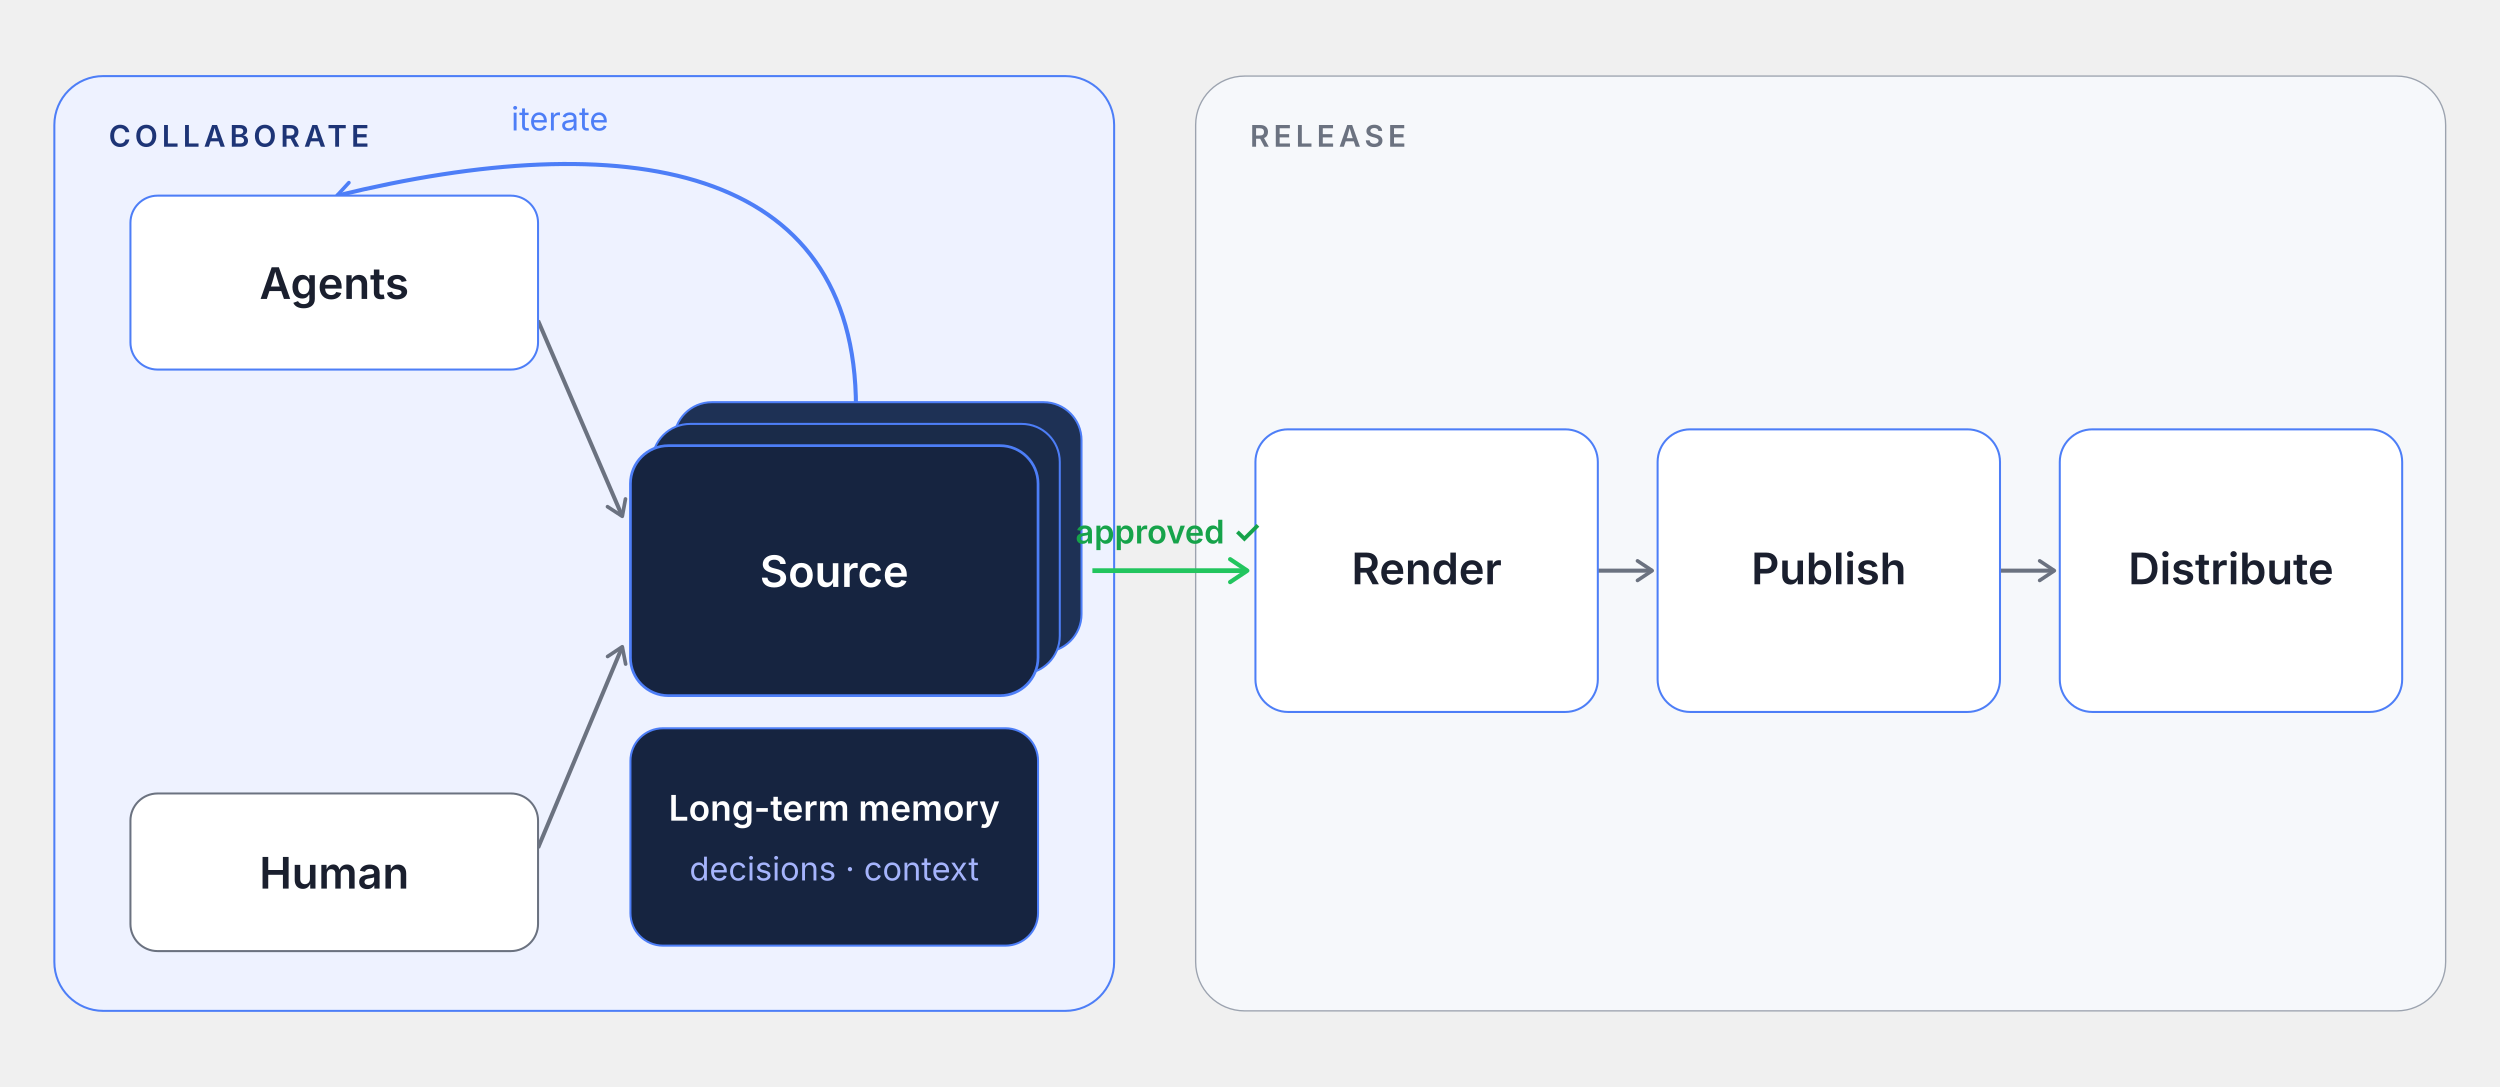
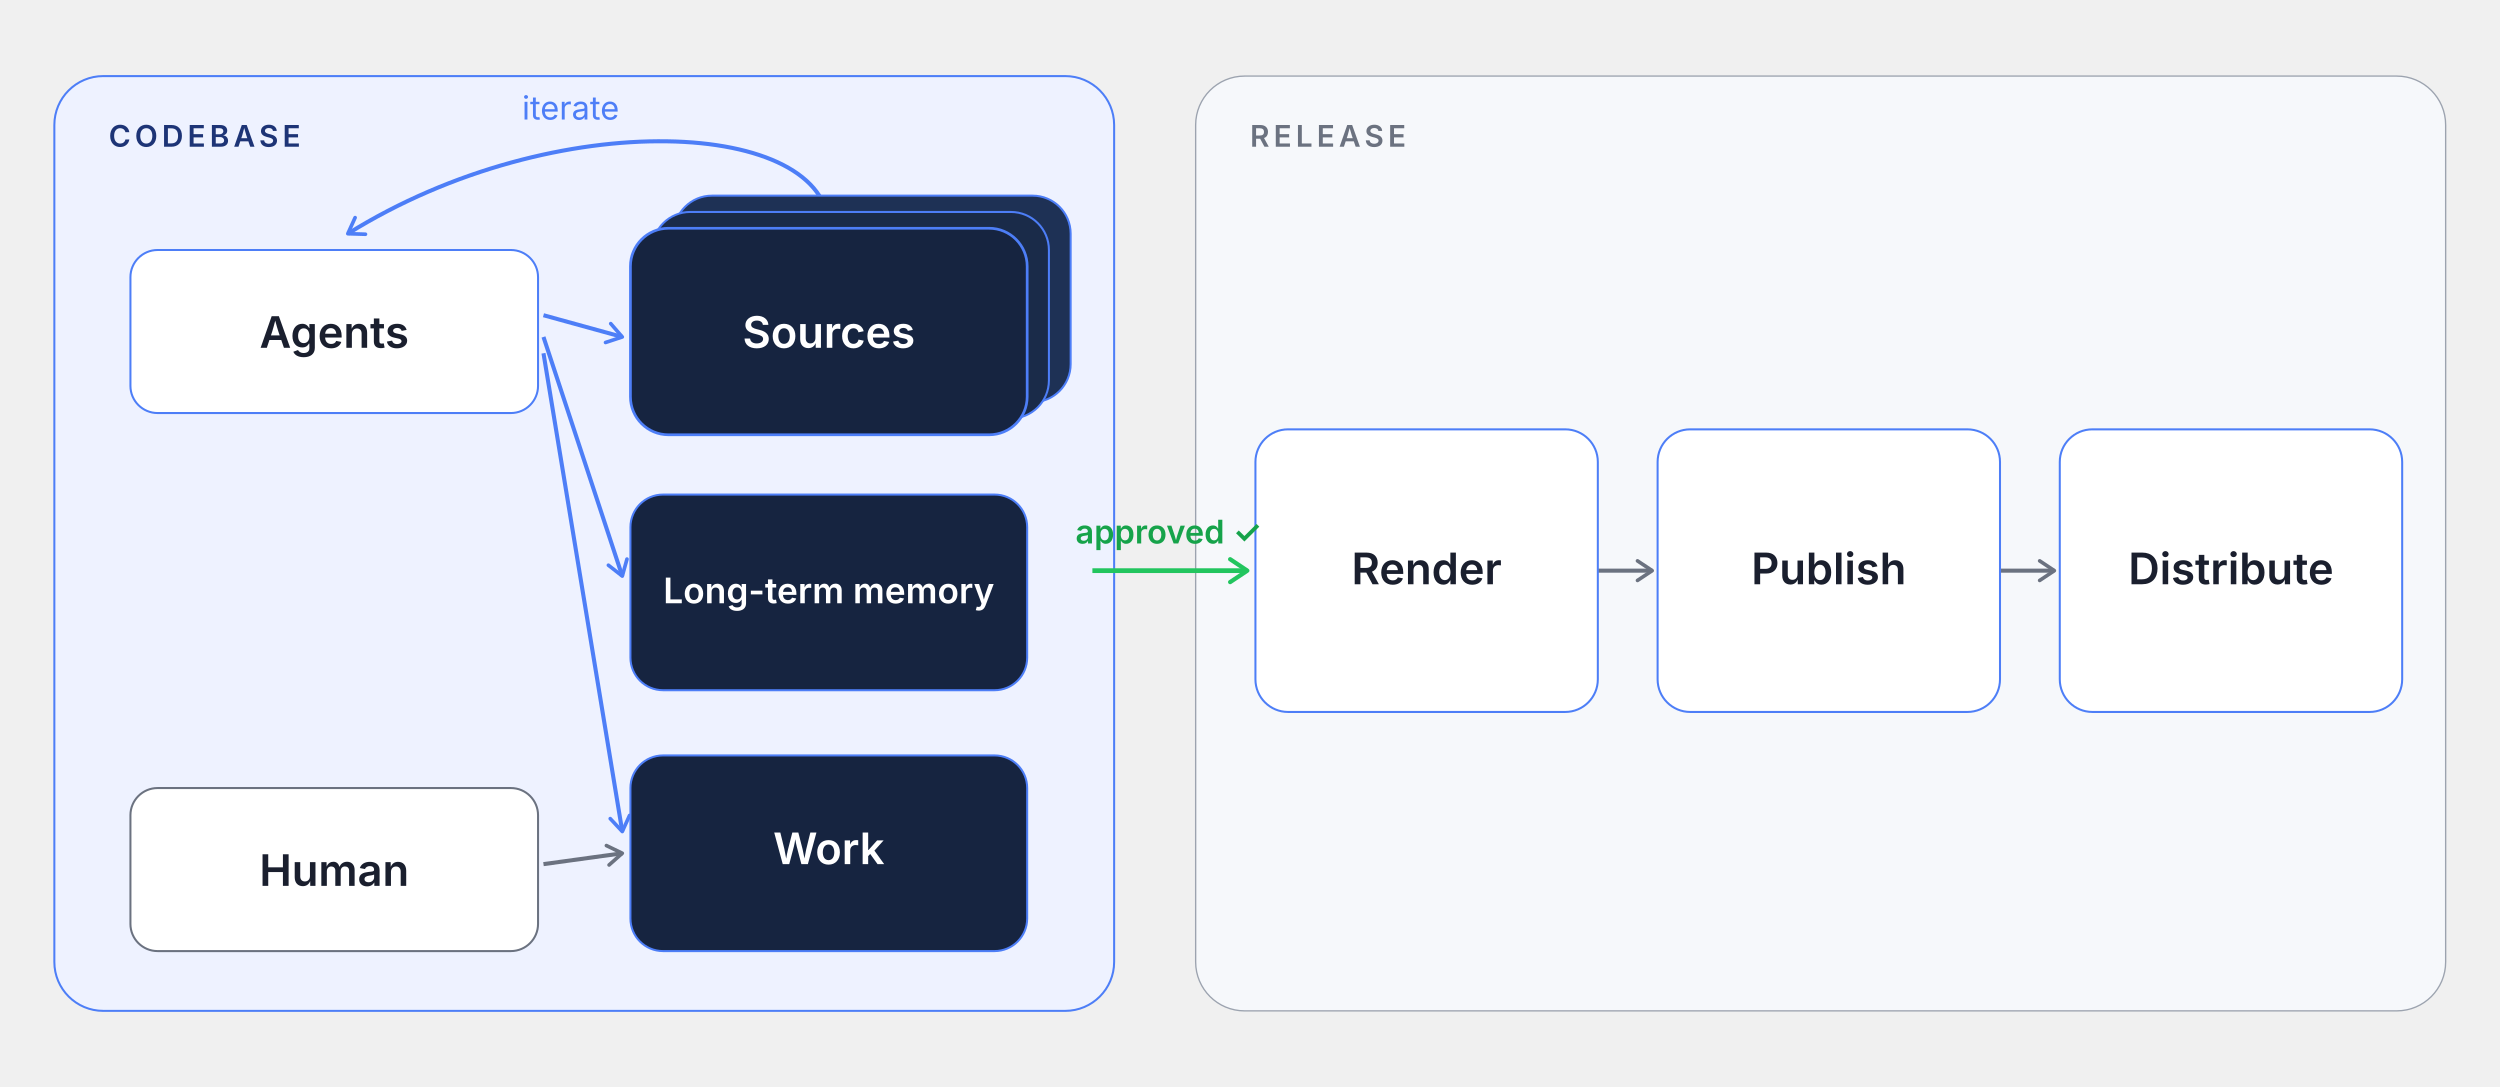
<svg xmlns="http://www.w3.org/2000/svg" viewBox="0 0 920 400" role="img">
  <defs>
    <marker id="arrow" viewBox="0 0 10 10" refX="8" refY="5" markerWidth="6" markerHeight="6" orient="auto-start-reverse">
      <path d="M2 1L8 5L2 9" fill="none" stroke="context-stroke" stroke-width="1.5" stroke-linecap="round" stroke-linejoin="round" />
    </marker>
    <style>
      .th {
        font-family: Inter, -apple-system, BlinkMacSystemFont, "Segoe UI", sans-serif;
        font-size: 16px;
        font-weight: 600;
      }

      .ts {
        font-family: Inter, -apple-system, BlinkMacSystemFont, "Segoe UI", sans-serif;
        font-size: 12px;
        font-weight: 400;
      }

      .tlabel {
        font-family: Inter, -apple-system, BlinkMacSystemFont, "Segoe UI", sans-serif;
        font-size: 11px;
        font-weight: 600;
        letter-spacing: 1.5px;
      }

      .tgate {
        font-family: Inter, -apple-system, BlinkMacSystemFont, "Segoe UI", sans-serif;
        font-size: 12px;
        font-weight: 600;
      }

      .tm {
        font-family: Inter, -apple-system, BlinkMacSystemFont, "Segoe UI", sans-serif;
        font-size: 13px;
        font-weight: 600;
      }
    </style>
  </defs>
  <rect x="20" y="28" width="390" height="344" rx="18" fill="#EEF2FF" stroke="#4D7EF7" stroke-width="0.75" />
-   <text class="tlabel" x="40" y="54" fill="#1D3476">COLLABORATE</text>
-   <path d="M315 150 C315 60, 230 46, 124 72" fill="none" stroke="#4D7EF7" stroke-width="1.5" marker-end="url(#arrow)" />
-   <text class="ts" x="206" y="48" text-anchor="middle" fill="#4D7EF7">iterate</text>
-   <line x1="198" y1="118" x2="229" y2="190" stroke="#6B7280" stroke-width="1.5" fill="none" marker-end="url(#arrow)" />
-   <line x1="198" y1="312" x2="229" y2="238" stroke="#6B7280" stroke-width="1.5" fill="none" marker-end="url(#arrow)" />
-   <rect x="48" y="72" width="150" height="64" rx="10" fill="#FFFFFF" stroke="#4D7EF7" stroke-width="0.75" />
-   <text class="th" x="123" y="110" text-anchor="middle" fill="#1A1F2E">Agents</text>
-   <rect x="48" y="292" width="150" height="58" rx="10" fill="#FFFFFF" stroke="#6B7280" stroke-width="0.75" />
-   <text class="th" x="123" y="327" text-anchor="middle" fill="#1A1F2E">Human</text>
-   <rect x="248" y="148" width="150" height="92" rx="14" fill="#1E3155" stroke="#4D7EF7" stroke-width="0.75" />
-   <rect x="240" y="156" width="150" height="92" rx="14" fill="#1A2B49" stroke="#4D7EF7" stroke-width="0.75" />
-   <rect x="232" y="164" width="150" height="92" rx="14" fill="#162440" stroke="#4D7EF7" stroke-width="1" />
-   <text class="th" x="307" y="216" text-anchor="middle" fill="#FFFFFF">Source</text>
-   <rect x="232" y="268" width="150" height="80" rx="12" fill="#162440" stroke="#4D7EF7" stroke-width="0.75" />
-   <text class="tm" x="307" y="302" text-anchor="middle" fill="#FFFFFF">Long-term memory</text>
-   <text class="ts" x="307" y="324" text-anchor="middle" fill="#A5B4FC">decisions · context</text>
+   <text class="tlabel" x="40" y="54" fill="#1D3476">CODEBASE</text>
+   <path d="M305 84 C305 44, 205 38, 128 86" fill="none" stroke="#4D7EF7" stroke-width="1.5" marker-end="url(#arrow)" />
+   <text class="ts" x="210" y="44" text-anchor="middle" fill="#4D7EF7">iterate</text>
+   <line x1="200" y1="116" x2="229" y2="124" stroke="#4D7EF7" stroke-width="1.5" fill="none" marker-end="url(#arrow)" />
+   <line x1="200" y1="124" x2="229" y2="212" stroke="#4D7EF7" stroke-width="1.5" fill="none" marker-end="url(#arrow)" />
+   <line x1="200" y1="130" x2="229" y2="306" stroke="#4D7EF7" stroke-width="1.5" fill="none" marker-end="url(#arrow)" />
+   <line x1="200" y1="318" x2="229" y2="314" stroke="#6B7280" stroke-width="1.5" fill="none" marker-end="url(#arrow)" />
+   <rect x="48" y="92" width="150" height="60" rx="10" fill="#FFFFFF" stroke="#4D7EF7" stroke-width="0.75" />
+   <text class="th" x="123" y="128" text-anchor="middle" fill="#1A1F2E">Agents</text>
+   <rect x="48" y="290" width="150" height="60" rx="10" fill="#FFFFFF" stroke="#6B7280" stroke-width="0.75" />
+   <text class="th" x="123" y="326" text-anchor="middle" fill="#1A1F2E">Human</text>
+   <rect x="248" y="72" width="146" height="76" rx="14" fill="#1E3155" stroke="#4D7EF7" stroke-width="0.75" />
+   <rect x="240" y="78" width="146" height="76" rx="14" fill="#1A2B49" stroke="#4D7EF7" stroke-width="0.75" />
+   <rect x="232" y="84" width="146" height="76" rx="14" fill="#162440" stroke="#4D7EF7" stroke-width="1" />
+   <text class="th" x="305" y="128" text-anchor="middle" fill="#FFFFFF">Sources</text>
+   <rect x="232" y="182" width="146" height="72" rx="12" fill="#162440" stroke="#4D7EF7" stroke-width="0.75" />
+   <text class="tm" x="305" y="222" text-anchor="middle" fill="#FFFFFF">Long-term memory</text>
+   <rect x="232" y="278" width="146" height="72" rx="12" fill="#162440" stroke="#4D7EF7" stroke-width="0.75" />
+   <text class="th" x="305" y="318" text-anchor="middle" fill="#FFFFFF">Work</text>
  <rect x="440" y="28" width="460" height="344" rx="18" fill="#F6F8FB" stroke="#9CA3AF" stroke-width="0.5" />
  <text class="tlabel" x="460" y="54" fill="#6B7280">RELEASE</text>
  <line x1="588" y1="210" x2="608" y2="210" stroke="#6B7280" stroke-width="1.5" fill="none" marker-end="url(#arrow)" />
  <line x1="736" y1="210" x2="756" y2="210" stroke="#6B7280" stroke-width="1.5" fill="none" marker-end="url(#arrow)" />
  <rect x="462" y="158" width="126" height="104" rx="12" fill="#FFFFFF" stroke="#4D7EF7" stroke-width="0.75" />
  <text class="th" x="525" y="215" text-anchor="middle" fill="#1A1F2E">Render</text>
  <rect x="610" y="158" width="126" height="104" rx="12" fill="#FFFFFF" stroke="#4D7EF7" stroke-width="0.75" />
  <text class="th" x="673" y="215" text-anchor="middle" fill="#1A1F2E">Publish</text>
  <rect x="758" y="158" width="126" height="104" rx="12" fill="#FFFFFF" stroke="#4D7EF7" stroke-width="0.75" />
  <text class="th" x="821" y="215" text-anchor="middle" fill="#1A1F2E">Distribute</text>
  <line x1="402" y1="210" x2="459" y2="210" stroke="#22C55E" stroke-width="1.75" fill="none" marker-end="url(#arrow)" />
  <text class="tgate" x="430" y="200" text-anchor="middle" fill="#16A34A">approved ✓</text>
</svg>
